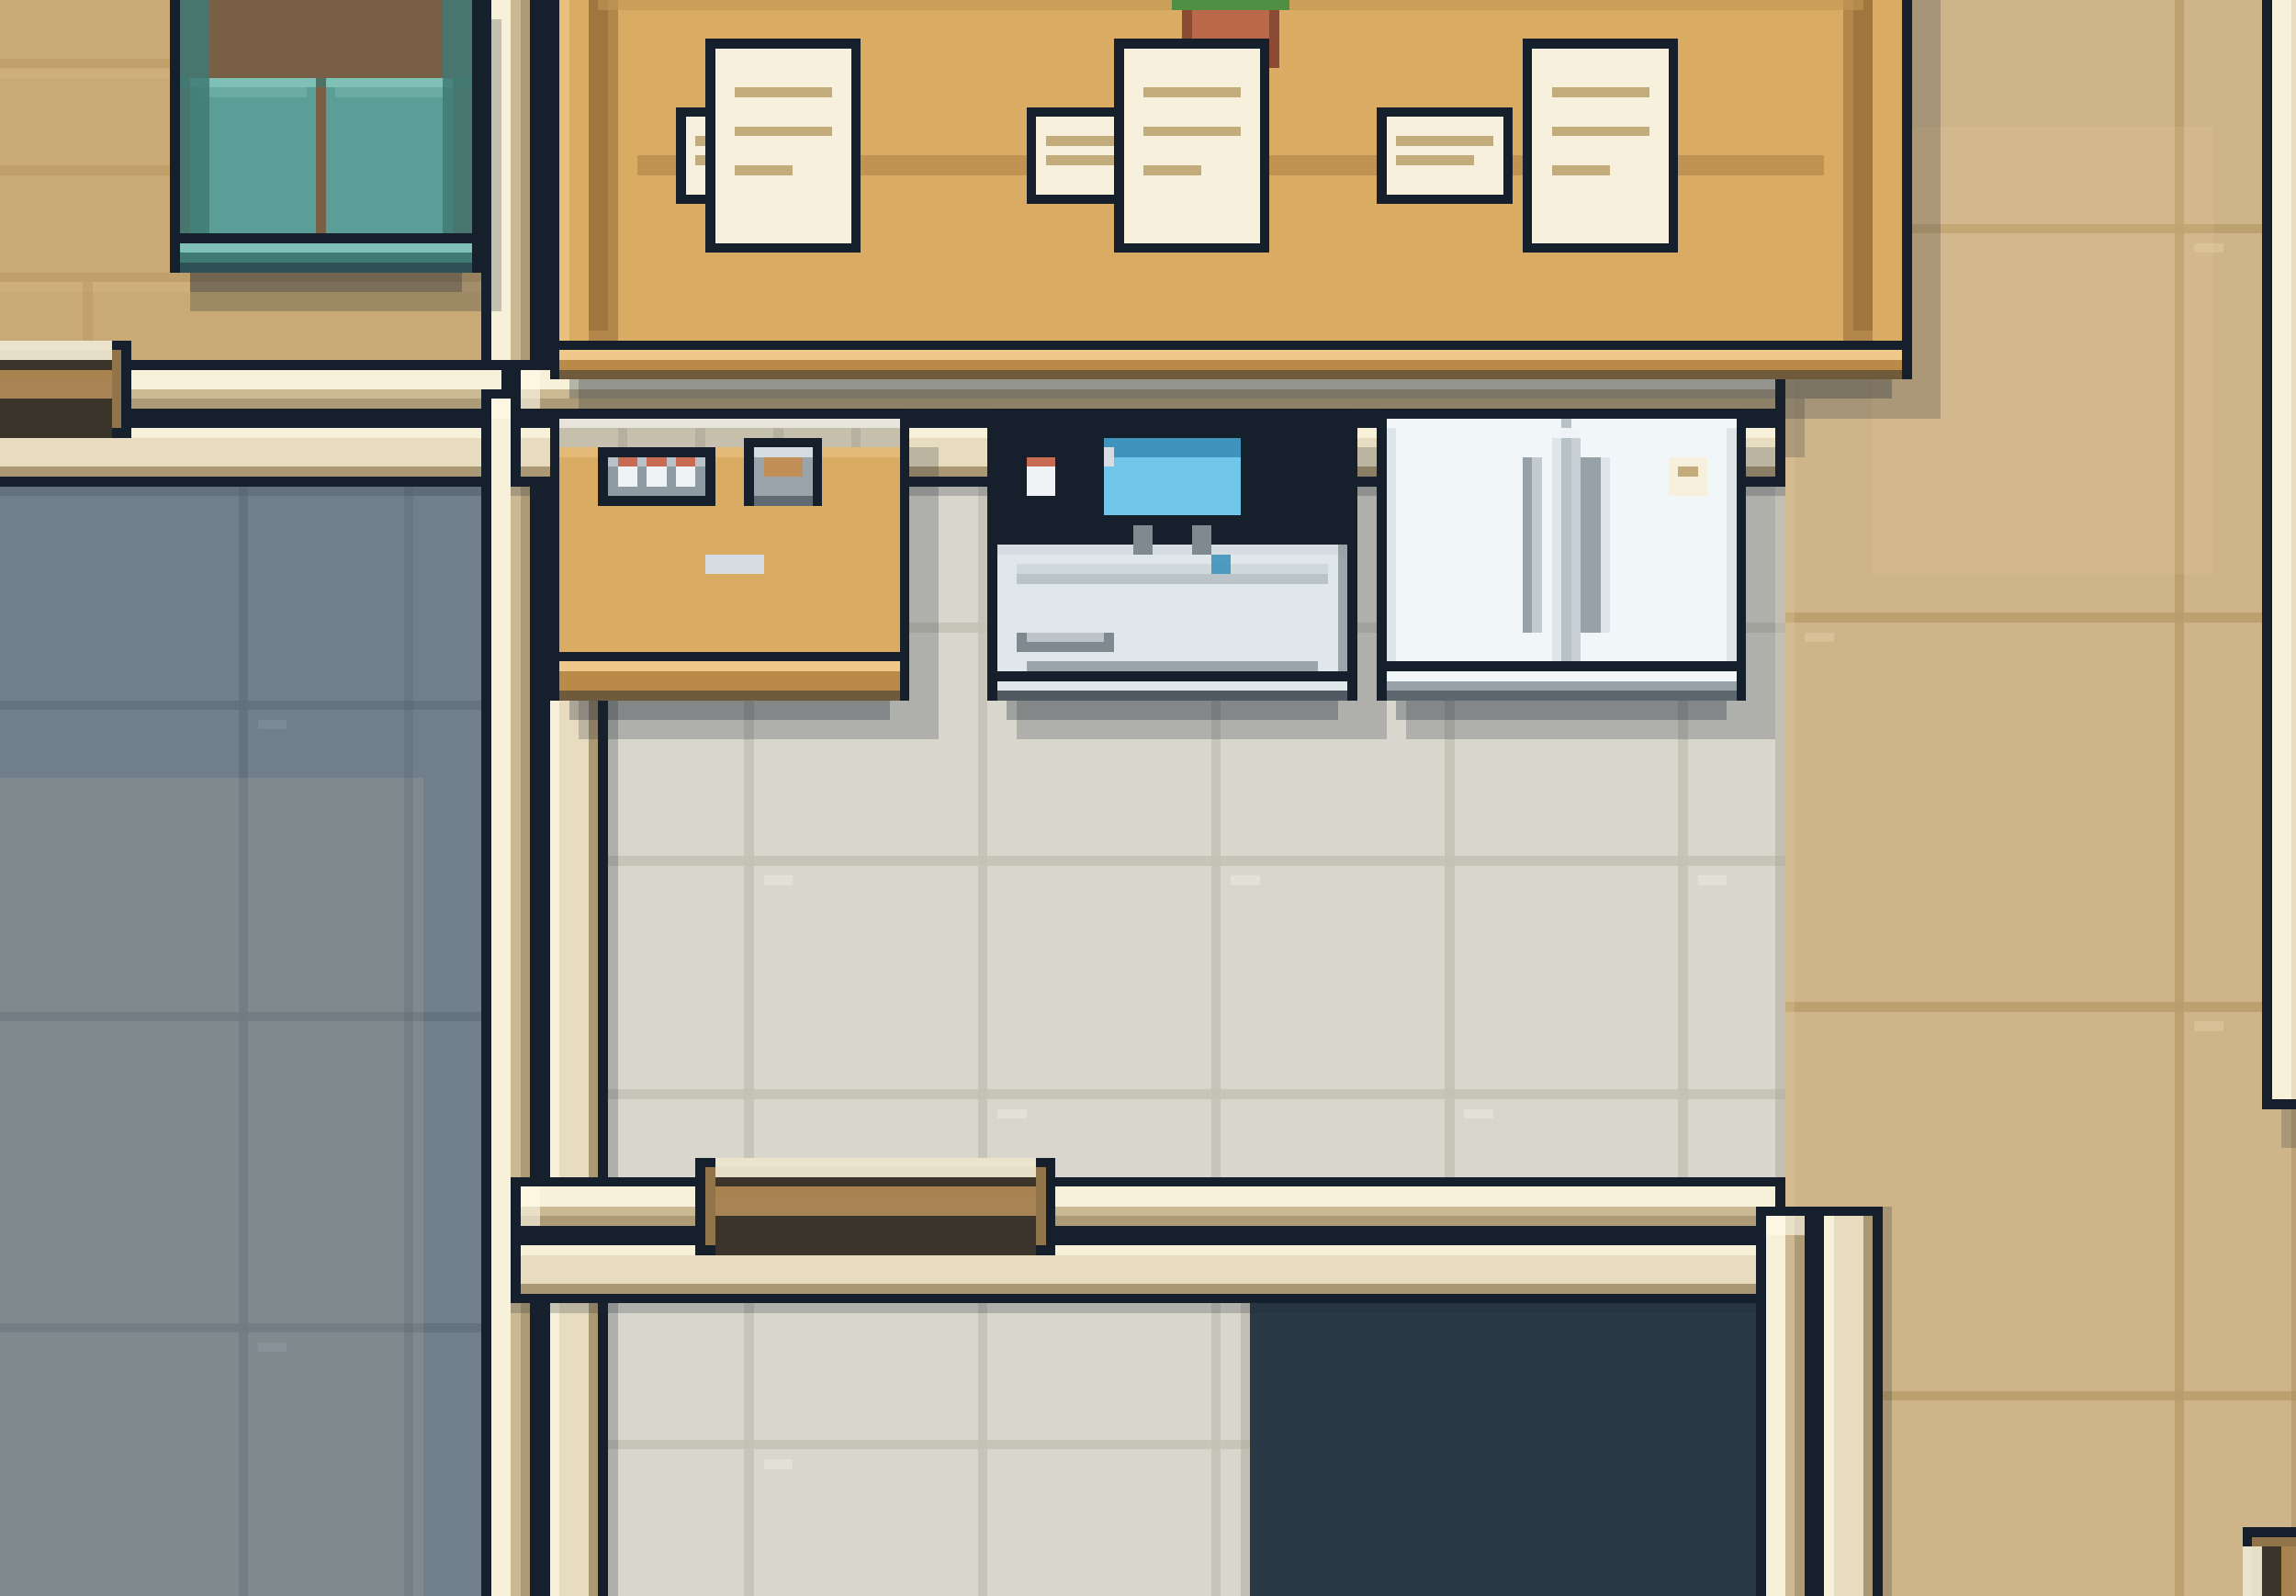
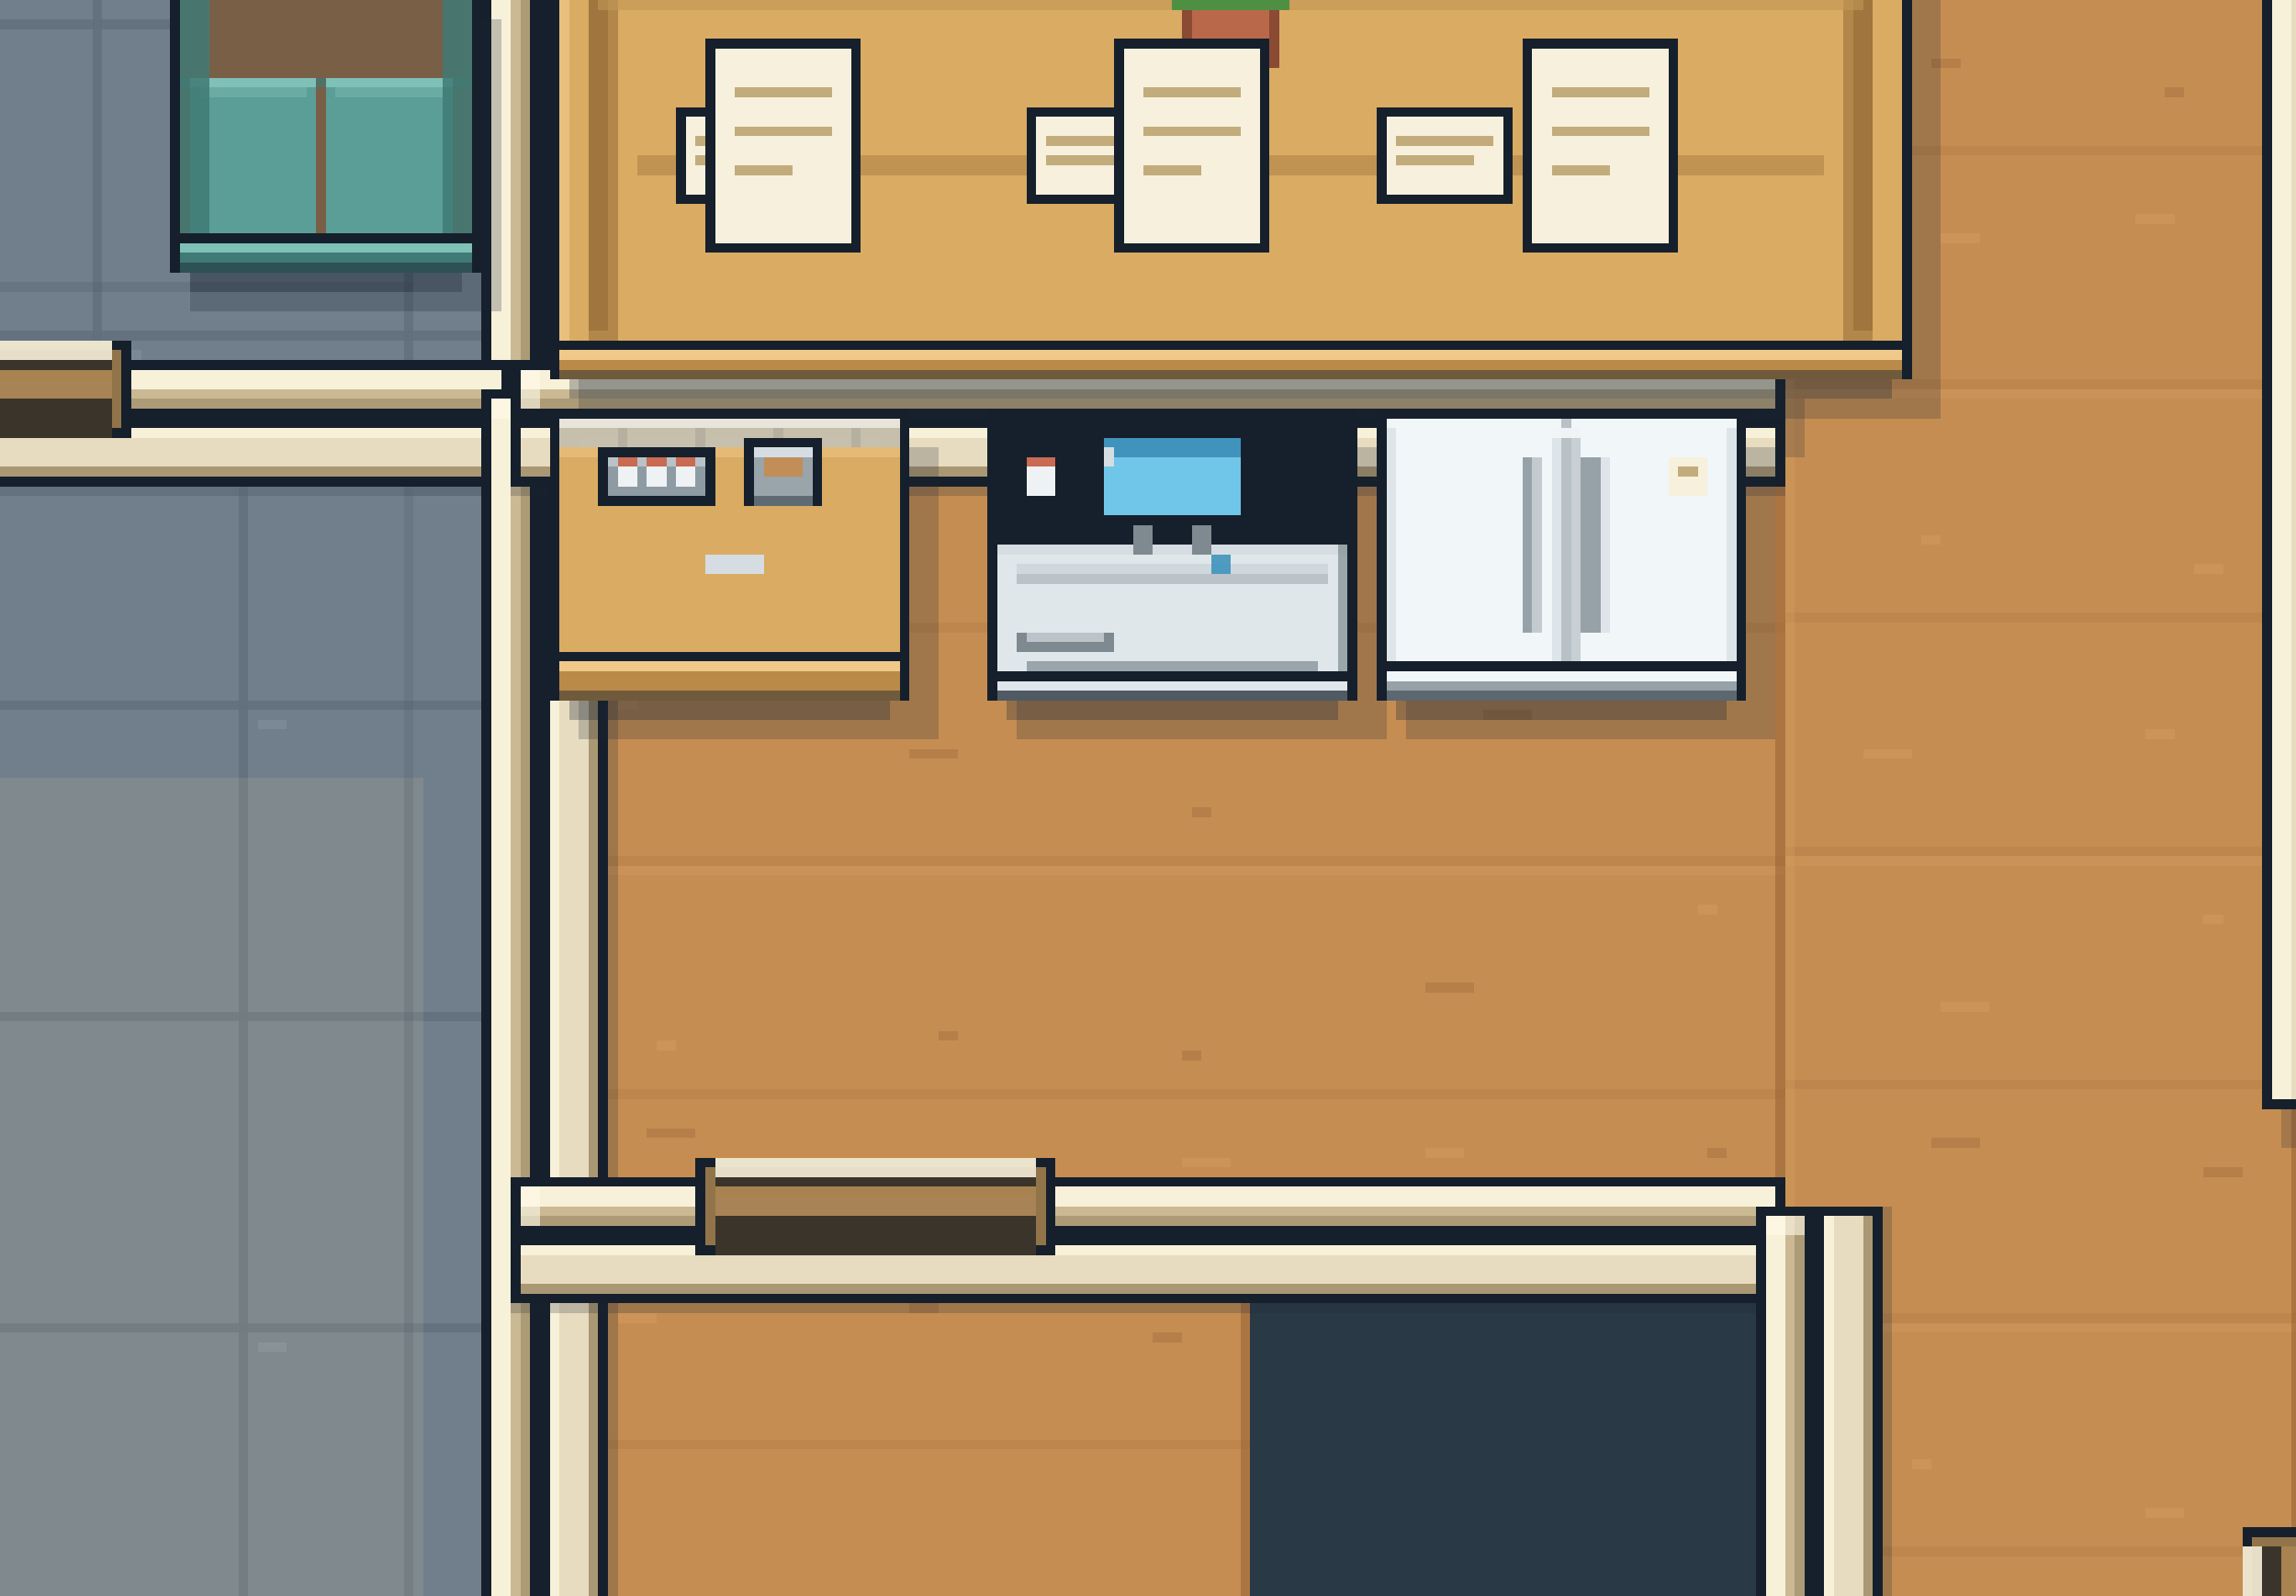
<svg xmlns="http://www.w3.org/2000/svg" width="472" height="328" viewBox="0 0 472 328" shape-rendering="crispEdges" font-family="ui-monospace, SFMono-Regular, Menlo, Consolas, monospace">
  <rect x="-923" y="-702" width="3840" height="1920" fill="#2a3946" />
  <rect x="-655" y="80" width="760" height="1098" fill="#717f8c" />
  <rect x="49" y="80" width="2" height="1098" fill="#61707c" opacity="0.85" />
  <rect x="-655" y="144" width="760" height="2" fill="#61707c" opacity="0.85" />
  <rect x="-655" y="208" width="760" height="2" fill="#61707c" opacity="0.85" />
  <rect x="-655" y="272" width="760" height="2" fill="#61707c" opacity="0.85" />
  <rect x="53" y="148" width="6" height="2" fill="#8694a1" opacity="0.5" />
  <rect x="53" y="276" width="6" height="2" fill="#8694a1" opacity="0.5" />
  <rect x="-655" y="80" width="760" height="2" fill="#8694a1" opacity="0.4" />
  <rect x="103" y="80" width="2" height="1098" fill="#54626e" opacity="0.5" />
  <rect x="-637" y="160" width="724" height="176" fill="#ffdca0" opacity="0.1" />
  <rect x="-635" y="100" width="720" height="2" fill="#8694a1" opacity="0.3" />
  <rect x="83" y="100" width="2" height="1058" fill="#54626e" opacity="0.28" />
-   <rect x="-237" y="-252" width="342" height="332" fill="#c9a976" />
-   <rect x="-237" y="12" width="342" height="2" fill="#b7955f" opacity="0.5" />
-   <rect x="-237" y="14" width="342" height="2" fill="#dcbe8b" opacity="0.26" />
-   <rect x="55" y="14" width="2" height="20" fill="#b7955f" opacity="0.45" />
-   <rect x="-237" y="34" width="342" height="2" fill="#b7955f" opacity="0.5" />
-   <rect x="-237" y="56" width="342" height="2" fill="#b7955f" opacity="0.5" />
-   <rect x="-237" y="58" width="342" height="2" fill="#dcbe8b" opacity="0.26" />
-   <rect x="17" y="58" width="2" height="20" fill="#b7955f" opacity="0.45" />
-   <rect x="41" y="74" width="12" height="2" fill="#a8864f" opacity="0.34" />
-   <rect x="-237" y="78" width="342" height="2" fill="#a8864f" opacity="0.5" />
-   <rect x="103" y="-252" width="2" height="332" fill="#a8864f" opacity="0.5" />
-   <rect x="367" y="-114" width="106" height="580" fill="#cdb489" />
-   <rect x="447" y="-114" width="2" height="580" fill="#b99e6c" opacity="0.85" />
-   <rect x="367" y="46" width="106" height="2" fill="#b99e6c" opacity="0.85" />
-   <rect x="367" y="126" width="106" height="2" fill="#b99e6c" opacity="0.85" />
-   <rect x="367" y="206" width="106" height="2" fill="#b99e6c" opacity="0.85" />
-   <rect x="367" y="286" width="106" height="2" fill="#b99e6c" opacity="0.85" />
-   <rect x="371" y="130" width="6" height="2" fill="#e2cba3" opacity="0.5" />
-   <rect x="371" y="290" width="6" height="2" fill="#e2cba3" opacity="0.5" />
-   <rect x="451" y="50" width="6" height="2" fill="#e2cba3" opacity="0.5" />
-   <rect x="451" y="210" width="6" height="2" fill="#e2cba3" opacity="0.5" />
-   <rect x="367" y="-114" width="2" height="580" fill="#e2cba3" opacity="0.25" />
-   <rect x="471" y="-114" width="2" height="580" fill="#a88c5b" opacity="0.5" />
-   <rect x="385" y="26" width="70" height="92" fill="#ffdca0" opacity="0.1" />
-   <rect x="385" y="26" width="2" height="92" fill="#e6b877" opacity="0.12" />
-   <rect x="105" y="-114" width="262" height="194" fill="#cdb489" />
-   <rect x="185" y="-114" width="2" height="194" fill="#b99e6c" opacity="0.85" />
-   <rect x="265" y="-114" width="2" height="194" fill="#b99e6c" opacity="0.85" />
-   <rect x="345" y="-114" width="2" height="194" fill="#b99e6c" opacity="0.85" />
-   <rect x="105" y="46" width="262" height="2" fill="#b99e6c" opacity="0.85" />
-   <rect x="109" y="50" width="6" height="2" fill="#e2cba3" opacity="0.5" />
-   <rect x="269" y="50" width="6" height="2" fill="#e2cba3" opacity="0.5" />
-   <rect x="105" y="-114" width="2" height="194" fill="#e2cba3" opacity="0.25" />
-   <rect x="105" y="78" width="262" height="2" fill="#a88c5b" opacity="0.5" />
-   <rect x="365" y="-114" width="2" height="194" fill="#a88c5b" opacity="0.5" />
-   <rect x="185" y="-96" width="72" height="158" fill="#ffdca0" opacity="0.1" />
-   <rect x="105" y="80" width="262" height="168" fill="#d9d7cd" />
-   <rect x="153" y="80" width="2" height="168" fill="#c4c1b4" opacity="0.85" />
-   <rect x="201" y="80" width="2" height="168" fill="#c4c1b4" opacity="0.85" />
-   <rect x="249" y="80" width="2" height="168" fill="#c4c1b4" opacity="0.85" />
-   <rect x="297" y="80" width="2" height="168" fill="#c4c1b4" opacity="0.85" />
-   <rect x="345" y="80" width="2" height="168" fill="#c4c1b4" opacity="0.85" />
-   <rect x="105" y="128" width="262" height="2" fill="#c4c1b4" opacity="0.85" />
-   <rect x="105" y="176" width="262" height="2" fill="#c4c1b4" opacity="0.85" />
-   <rect x="105" y="224" width="262" height="2" fill="#c4c1b4" opacity="0.85" />
-   <rect x="109" y="132" width="6" height="2" fill="#eceae2" opacity="0.5" />
-   <rect x="109" y="228" width="6" height="2" fill="#eceae2" opacity="0.5" />
-   <rect x="157" y="84" width="6" height="2" fill="#eceae2" opacity="0.5" />
-   <rect x="157" y="180" width="6" height="2" fill="#eceae2" opacity="0.5" />
-   <rect x="205" y="132" width="6" height="2" fill="#eceae2" opacity="0.5" />
-   <rect x="205" y="228" width="6" height="2" fill="#eceae2" opacity="0.5" />
-   <rect x="253" y="84" width="6" height="2" fill="#eceae2" opacity="0.5" />
-   <rect x="253" y="180" width="6" height="2" fill="#eceae2" opacity="0.5" />
-   <rect x="301" y="132" width="6" height="2" fill="#eceae2" opacity="0.5" />
-   <rect x="301" y="228" width="6" height="2" fill="#eceae2" opacity="0.5" />
-   <rect x="349" y="84" width="6" height="2" fill="#eceae2" opacity="0.5" />
-   <rect x="349" y="180" width="6" height="2" fill="#eceae2" opacity="0.5" />
-   <rect x="105" y="80" width="262" height="2" fill="#eceae2" opacity="0.4" />
-   <rect x="105" y="80" width="2" height="168" fill="#eceae2" opacity="0.25" />
-   <rect x="105" y="246" width="262" height="2" fill="#aeaa9a" opacity="0.5" />
-   <rect x="365" y="80" width="2" height="168" fill="#aeaa9a" opacity="0.5" />
-   <rect x="105" y="248" width="152" height="280" fill="#d9d7cd" />
-   <rect x="153" y="248" width="2" height="280" fill="#c4c1b4" opacity="0.85" />
-   <rect x="201" y="248" width="2" height="280" fill="#c4c1b4" opacity="0.85" />
-   <rect x="249" y="248" width="2" height="280" fill="#c4c1b4" opacity="0.85" />
-   <rect x="105" y="296" width="152" height="2" fill="#c4c1b4" opacity="0.85" />
-   <rect x="109" y="252" width="6" height="2" fill="#eceae2" opacity="0.5" />
-   <rect x="157" y="300" width="6" height="2" fill="#eceae2" opacity="0.5" />
-   <rect x="205" y="252" width="6" height="2" fill="#eceae2" opacity="0.5" />
-   <rect x="105" y="248" width="152" height="2" fill="#eceae2" opacity="0.4" />
-   <rect x="105" y="248" width="2" height="280" fill="#eceae2" opacity="0.25" />
-   <rect x="255" y="248" width="2" height="280" fill="#aeaa9a" opacity="0.5" />
+   <rect x="-237" y="-252" width="342" height="332" fill="#717f8c" />
+   <rect x="19" y="-252" width="2" height="332" fill="#61707c" opacity="0.85" />
+   <rect x="83" y="-252" width="2" height="332" fill="#61707c" opacity="0.85" />
+   <rect x="-237" y="4" width="342" height="2" fill="#61707c" opacity="0.85" />
+   <rect x="-237" y="68" width="342" height="2" fill="#61707c" opacity="0.85" />
+   <rect x="23" y="72" width="6" height="2" fill="#8694a1" opacity="0.5" />
+   <rect x="87" y="8" width="6" height="2" fill="#8694a1" opacity="0.5" />
+   <rect x="-237" y="78" width="342" height="2" fill="#54626e" opacity="0.5" />
+   <rect x="103" y="-252" width="2" height="332" fill="#54626e" opacity="0.5" />
+   <rect x="-217" y="58" width="302" height="2" fill="#54626e" opacity="0.35" />
+   <rect x="83" y="-232" width="2" height="292" fill="#54626e" opacity="0.28" />
+   <rect x="367" y="-114" width="106" height="580" fill="#c58d52" />
+   <rect x="397" y="12" width="6" height="2" fill="#925d32" opacity="0.3" />
+   <rect x="445" y="18" width="4" height="2" fill="#925d32" opacity="0.3" />
+   <rect x="367" y="30" width="106" height="2" fill="#aa713d" opacity="0.26" />
+   <rect x="399" y="48" width="8" height="2" fill="#dda666" opacity="0.3" />
+   <rect x="439" y="44" width="8" height="2" fill="#dda666" opacity="0.3" />
+   <rect x="367" y="78" width="106" height="2" fill="#aa713d" opacity="0.26" />
+   <rect x="367" y="80" width="106" height="2" fill="#dda666" opacity="0.2" />
+   <rect x="395" y="110" width="4" height="2" fill="#dda666" opacity="0.3" />
+   <rect x="451" y="116" width="6" height="2" fill="#dda666" opacity="0.3" />
+   <rect x="367" y="126" width="106" height="2" fill="#aa713d" opacity="0.26" />
+   <rect x="383" y="154" width="10" height="2" fill="#dda666" opacity="0.3" />
+   <rect x="441" y="150" width="6" height="2" fill="#dda666" opacity="0.3" />
+   <rect x="367" y="174" width="106" height="2" fill="#aa713d" opacity="0.26" />
+   <rect x="367" y="176" width="106" height="2" fill="#dda666" opacity="0.2" />
+   <rect x="399" y="206" width="10" height="2" fill="#dda666" opacity="0.3" />
+   <rect x="453" y="188" width="4" height="2" fill="#dda666" opacity="0.3" />
+   <rect x="367" y="222" width="106" height="2" fill="#aa713d" opacity="0.26" />
+   <rect x="397" y="234" width="10" height="2" fill="#925d32" opacity="0.3" />
+   <rect x="453" y="240" width="8" height="2" fill="#925d32" opacity="0.3" />
+   <rect x="367" y="270" width="106" height="2" fill="#aa713d" opacity="0.26" />
+   <rect x="367" y="272" width="106" height="2" fill="#dda666" opacity="0.2" />
+   <rect x="393" y="300" width="4" height="2" fill="#dda666" opacity="0.3" />
+   <rect x="441" y="310" width="8" height="2" fill="#dda666" opacity="0.3" />
+   <rect x="367" y="318" width="106" height="2" fill="#aa713d" opacity="0.26" />
+   <rect x="367" y="-114" width="2" height="580" fill="#dda666" opacity="0.25" />
+   <rect x="471" y="-114" width="2" height="580" fill="#925d32" opacity="0.5" />
+   <rect x="105" y="-114" width="262" height="194" fill="#c58d52" />
+   <rect x="127" y="16" width="8" height="2" fill="#925d32" opacity="0.3" />
+   <rect x="189" y="8" width="10" height="2" fill="#dda666" opacity="0.3" />
+   <rect x="105" y="30" width="262" height="2" fill="#aa713d" opacity="0.26" />
+   <rect x="129" y="52" width="10" height="2" fill="#dda666" opacity="0.3" />
+   <rect x="189" y="58" width="6" height="2" fill="#925d32" opacity="0.3" />
+   <rect x="235" y="42" width="10" height="2" fill="#925d32" opacity="0.3" />
+   <rect x="293" y="44" width="8" height="2" fill="#925d32" opacity="0.3" />
+   <rect x="359" y="38" width="4" height="2" fill="#dda666" opacity="0.3" />
+   <rect x="105" y="-114" width="2" height="194" fill="#dda666" opacity="0.25" />
+   <rect x="105" y="78" width="262" height="2" fill="#925d32" opacity="0.5" />
+   <rect x="365" y="-114" width="2" height="194" fill="#925d32" opacity="0.5" />
+   <rect x="105" y="80" width="262" height="168" fill="#c58d52" />
+   <rect x="105" y="80" width="262" height="2" fill="#aa713d" opacity="0.26" />
+   <rect x="105" y="82" width="262" height="2" fill="#dda666" opacity="0.2" />
+   <rect x="125" y="116" width="4" height="2" fill="#dda666" opacity="0.3" />
+   <rect x="183" y="100" width="4" height="2" fill="#925d32" opacity="0.3" />
+   <rect x="241" y="102" width="4" height="2" fill="#925d32" opacity="0.3" />
+   <rect x="305" y="118" width="6" height="2" fill="#925d32" opacity="0.3" />
+   <rect x="347" y="98" width="6" height="2" fill="#dda666" opacity="0.3" />
+   <rect x="105" y="128" width="262" height="2" fill="#aa713d" opacity="0.26" />
+   <rect x="127" y="144" width="4" height="2" fill="#dda666" opacity="0.3" />
+   <rect x="187" y="154" width="10" height="2" fill="#925d32" opacity="0.3" />
+   <rect x="245" y="166" width="4" height="2" fill="#925d32" opacity="0.3" />
+   <rect x="305" y="146" width="10" height="2" fill="#925d32" opacity="0.3" />
+   <rect x="347" y="142" width="4" height="2" fill="#dda666" opacity="0.3" />
+   <rect x="105" y="176" width="262" height="2" fill="#aa713d" opacity="0.26" />
+   <rect x="105" y="178" width="262" height="2" fill="#dda666" opacity="0.2" />
+   <rect x="135" y="214" width="4" height="2" fill="#dda666" opacity="0.3" />
+   <rect x="193" y="212" width="4" height="2" fill="#925d32" opacity="0.3" />
+   <rect x="243" y="216" width="4" height="2" fill="#925d32" opacity="0.3" />
+   <rect x="293" y="202" width="10" height="2" fill="#925d32" opacity="0.3" />
+   <rect x="349" y="186" width="4" height="2" fill="#dda666" opacity="0.3" />
+   <rect x="105" y="224" width="262" height="2" fill="#aa713d" opacity="0.26" />
+   <rect x="133" y="232" width="10" height="2" fill="#925d32" opacity="0.3" />
+   <rect x="193" y="238" width="10" height="2" fill="#dda666" opacity="0.3" />
+   <rect x="243" y="238" width="10" height="2" fill="#dda666" opacity="0.3" />
+   <rect x="293" y="236" width="8" height="2" fill="#dda666" opacity="0.3" />
+   <rect x="351" y="236" width="4" height="2" fill="#925d32" opacity="0.3" />
+   <rect x="105" y="80" width="262" height="2" fill="#dda666" opacity="0.4" />
+   <rect x="105" y="80" width="2" height="168" fill="#dda666" opacity="0.25" />
+   <rect x="105" y="246" width="262" height="2" fill="#925d32" opacity="0.5" />
+   <rect x="365" y="80" width="2" height="168" fill="#925d32" opacity="0.5" />
+   <rect x="105" y="248" width="152" height="280" fill="#c58d52" />
+   <rect x="105" y="248" width="152" height="2" fill="#aa713d" opacity="0.26" />
+   <rect x="105" y="250" width="152" height="2" fill="#dda666" opacity="0.2" />
+   <rect x="127" y="270" width="8" height="2" fill="#dda666" opacity="0.3" />
+   <rect x="187" y="268" width="6" height="2" fill="#925d32" opacity="0.3" />
+   <rect x="237" y="274" width="6" height="2" fill="#925d32" opacity="0.3" />
+   <rect x="105" y="296" width="152" height="2" fill="#aa713d" opacity="0.26" />
+   <rect x="105" y="248" width="152" height="2" fill="#dda666" opacity="0.4" />
+   <rect x="105" y="248" width="2" height="280" fill="#dda666" opacity="0.25" />
+   <rect x="255" y="248" width="2" height="280" fill="#925d32" opacity="0.5" />
  <rect x="103" y="-244" width="12" height="332" fill="#1b2531" opacity="0.2" />
  <rect x="99" y="-252" width="12" height="332" fill="#16202c" />
  <rect x="101" y="-250" width="8" height="328" fill="#e7dcc0" />
  <rect x="101" y="-250" width="4" height="328" fill="#f8f1d9" />
  <rect x="107" y="-250" width="2" height="328" fill="#a38f6a" opacity="0.85" />
  <rect x="105" y="-250" width="2" height="328" fill="#b59c6e" opacity="0.55" />
  <rect x="111" y="-252" width="14" height="332" fill="#16202c" />
  <rect x="113" y="-250" width="10" height="328" fill="#e7dcc0" />
  <rect x="113" y="-250" width="2" height="328" fill="#f8f1d9" />
  <rect x="121" y="-250" width="2" height="328" fill="#a38f6a" opacity="0.9" />
  <rect x="125" y="-252" width="2" height="332" fill="#1b2531" opacity="0.22" />
  <rect x="-233" y="82" width="342" height="12" fill="#1b2531" opacity="0.2" />
  <rect x="-237" y="74" width="342" height="12" fill="#16202c" />
  <rect x="-235" y="76" width="338" height="8" fill="#e7dcc0" />
  <rect x="-235" y="76" width="338" height="4" fill="#f8f1d9" />
  <rect x="-235" y="82" width="338" height="2" fill="#a38f6a" opacity="0.85" />
  <rect x="-235" y="80" width="338" height="2" fill="#b59c6e" opacity="0.55" />
  <rect x="-237" y="86" width="342" height="14" fill="#16202c" />
  <rect x="-235" y="88" width="338" height="10" fill="#e7dcc0" />
  <rect x="-235" y="88" width="338" height="2" fill="#f8f1d9" />
  <rect x="-235" y="96" width="338" height="2" fill="#a38f6a" opacity="0.9" />
  <rect x="-237" y="100" width="342" height="2" fill="#1b2531" opacity="0.22" />
  <rect x="103" y="88" width="12" height="1098" fill="#1b2531" opacity="0.2" />
  <rect x="99" y="80" width="12" height="1098" fill="#16202c" />
  <rect x="101" y="82" width="8" height="1094" fill="#e7dcc0" />
  <rect x="101" y="82" width="4" height="1094" fill="#f8f1d9" />
  <rect x="107" y="82" width="2" height="1094" fill="#a38f6a" opacity="0.85" />
  <rect x="105" y="82" width="2" height="1094" fill="#b59c6e" opacity="0.55" />
  <rect x="101" y="82" width="8" height="4" fill="#fffaea" opacity="0.6" />
  <rect x="111" y="80" width="14" height="1098" fill="#16202c" />
  <rect x="113" y="82" width="10" height="1094" fill="#e7dcc0" />
  <rect x="113" y="82" width="2" height="1094" fill="#f8f1d9" />
  <rect x="121" y="82" width="2" height="1094" fill="#a38f6a" opacity="0.9" />
  <rect x="125" y="80" width="2" height="1098" fill="#1b2531" opacity="0.22" />
  <rect x="109" y="82" width="262" height="12" fill="#1b2531" opacity="0.2" />
  <rect x="105" y="74" width="262" height="12" fill="#16202c" />
  <rect x="107" y="76" width="258" height="8" fill="#e7dcc0" />
  <rect x="107" y="76" width="258" height="4" fill="#f8f1d9" />
  <rect x="107" y="82" width="258" height="2" fill="#a38f6a" opacity="0.85" />
  <rect x="107" y="80" width="258" height="2" fill="#b59c6e" opacity="0.55" />
  <rect x="107" y="76" width="4" height="8" fill="#fffaea" opacity="0.6" />
  <rect x="105" y="86" width="262" height="14" fill="#16202c" />
  <rect x="107" y="88" width="258" height="10" fill="#e7dcc0" />
  <rect x="107" y="88" width="258" height="2" fill="#f8f1d9" />
  <rect x="107" y="96" width="258" height="2" fill="#a38f6a" opacity="0.9" />
  <rect x="105" y="100" width="262" height="2" fill="#1b2531" opacity="0.22" />
  <rect x="109" y="250" width="262" height="12" fill="#1b2531" opacity="0.2" />
  <rect x="105" y="242" width="262" height="12" fill="#16202c" />
  <rect x="107" y="244" width="258" height="8" fill="#e7dcc0" />
  <rect x="107" y="244" width="258" height="4" fill="#f8f1d9" />
  <rect x="107" y="250" width="258" height="2" fill="#a38f6a" opacity="0.85" />
  <rect x="107" y="248" width="258" height="2" fill="#b59c6e" opacity="0.55" />
  <rect x="107" y="244" width="4" height="8" fill="#fffaea" opacity="0.6" />
  <rect x="105" y="254" width="262" height="14" fill="#16202c" />
  <rect x="107" y="256" width="258" height="10" fill="#e7dcc0" />
  <rect x="107" y="256" width="258" height="2" fill="#f8f1d9" />
  <rect x="107" y="264" width="258" height="2" fill="#a38f6a" opacity="0.9" />
  <rect x="105" y="268" width="262" height="2" fill="#1b2531" opacity="0.22" />
  <rect x="365" y="256" width="12" height="280" fill="#1b2531" opacity="0.2" />
  <rect x="361" y="248" width="12" height="280" fill="#16202c" />
  <rect x="363" y="250" width="8" height="276" fill="#e7dcc0" />
  <rect x="363" y="250" width="4" height="276" fill="#f8f1d9" />
  <rect x="369" y="250" width="2" height="276" fill="#a38f6a" opacity="0.85" />
  <rect x="367" y="250" width="2" height="276" fill="#b59c6e" opacity="0.55" />
  <rect x="363" y="250" width="8" height="4" fill="#fffaea" opacity="0.6" />
  <rect x="373" y="248" width="14" height="280" fill="#16202c" />
  <rect x="375" y="250" width="10" height="276" fill="#e7dcc0" />
  <rect x="375" y="250" width="2" height="276" fill="#f8f1d9" />
  <rect x="383" y="250" width="2" height="276" fill="#a38f6a" opacity="0.9" />
  <rect x="387" y="248" width="2" height="280" fill="#1b2531" opacity="0.22" />
  <rect x="469" y="322" width="14" height="214" fill="#1b2531" opacity="0.2" />
  <rect x="465" y="314" width="14" height="214" fill="#16202c" />
  <rect x="467" y="316" width="10" height="210" fill="#e7dcc0" />
  <rect x="467" y="316" width="4" height="210" fill="#f8f1d9" />
  <rect x="467" y="316" width="10" height="4" fill="#fffaea" opacity="0.6" />
  <rect x="469" y="-108" width="14" height="344" fill="#1b2531" opacity="0.2" />
  <rect x="465" y="-116" width="14" height="344" fill="#16202c" />
  <rect x="467" y="-114" width="10" height="340" fill="#e7dcc0" />
  <rect x="467" y="-114" width="4" height="340" fill="#f8f1d9" />
  <rect x="-163" y="70" width="190" height="20" fill="#3b342a" />
  <rect x="25" y="70" width="2" height="20" fill="#16202c" />
  <rect x="23" y="70" width="2" height="20" fill="#b59c6e" opacity="0.8" />
  <rect x="-161" y="76" width="186" height="6" fill="#a88356" />
  <rect x="-161" y="76" width="186" height="2" fill="#a8834f" opacity="0.9" />
  <rect x="-161" y="70" width="186" height="2" fill="#fffaea" opacity="0.28" />
  <rect x="23" y="70" width="4" height="20" fill="#16202c" />
  <rect x="23" y="72" width="2" height="16" fill="#a8834f" opacity="0.85" />
  <rect x="-159" y="70" width="182" height="4" fill="#f8f1d9" opacity="0.9" />
  <rect x="143" y="238" width="74" height="20" fill="#3b342a" />
  <rect x="143" y="238" width="2" height="20" fill="#16202c" />
  <rect x="215" y="238" width="2" height="20" fill="#16202c" />
  <rect x="145" y="238" width="2" height="20" fill="#b59c6e" opacity="0.8" />
  <rect x="213" y="238" width="2" height="20" fill="#b59c6e" opacity="0.8" />
  <rect x="145" y="244" width="70" height="6" fill="#a88356" />
  <rect x="145" y="244" width="70" height="2" fill="#a8834f" opacity="0.9" />
  <rect x="145" y="238" width="70" height="2" fill="#fffaea" opacity="0.28" />
  <rect x="143" y="238" width="4" height="20" fill="#16202c" />
  <rect x="213" y="238" width="4" height="20" fill="#16202c" />
  <rect x="145" y="240" width="2" height="16" fill="#a8834f" opacity="0.85" />
  <rect x="213" y="240" width="2" height="16" fill="#a8834f" opacity="0.85" />
  <rect x="147" y="238" width="66" height="4" fill="#f8f1d9" opacity="0.9" />
  <rect x="461" y="314" width="22" height="92" fill="#3b342a" />
  <rect x="461" y="314" width="22" height="2" fill="#16202c" />
  <rect x="461" y="316" width="22" height="2" fill="#b59c6e" opacity="0.8" />
  <rect x="469" y="316" width="6" height="88" fill="#a88356" />
  <rect x="469" y="316" width="2" height="88" fill="#a8834f" opacity="0.9" />
  <rect x="461" y="316" width="2" height="88" fill="#fffaea" opacity="0.28" />
  <rect x="461" y="314" width="22" height="4" fill="#16202c" />
  <rect x="463" y="316" width="18" height="2" fill="#a8834f" opacity="0.85" />
  <rect x="461" y="318" width="4" height="84" fill="#f8f1d9" opacity="0.9" />
  <rect x="39" y="4" width="64" height="60" fill="#1b2531" opacity="0.24" />
  <rect x="35" y="-4" width="64" height="60" fill="#16202c" />
  <rect x="37" y="-2" width="60" height="56" fill="#7a5f47" />
  <rect x="37" y="-2" width="60" height="18" fill="#7a5f47" />
  <rect x="37" y="16" width="60" height="2" fill="#3f7a74" opacity="0.7" />
  <rect x="39" y="16" width="26" height="34" fill="#5b9e97" />
  <rect x="39" y="16" width="26" height="2" fill="#7fc0b7" />
  <rect x="41" y="18" width="22" height="2" fill="#7fc0b7" opacity="0.4" />
  <rect x="67" y="16" width="26" height="34" fill="#5b9e97" />
  <rect x="67" y="16" width="26" height="2" fill="#7fc0b7" />
  <rect x="69" y="18" width="22" height="2" fill="#7fc0b7" opacity="0.4" />
  <rect x="37" y="52" width="60" height="2" fill="#3f7a74" opacity="0.6" />
  <rect x="37" y="-2" width="6" height="56" fill="#3f7a74" opacity="0.85" />
  <rect x="91" y="-2" width="6" height="56" fill="#3f7a74" opacity="0.85" />
  <rect x="39" y="52" width="56" height="2" fill="#16202c" opacity="0.4" />
  <rect x="39" y="56" width="56" height="4" fill="#1b2531" opacity="0.3" />
  <rect x="35" y="48" width="64" height="8" fill="#16202c" />
  <rect x="37" y="50" width="60" height="6" fill="#3f7a74" />
  <rect x="37" y="50" width="60" height="2" fill="#7fc0b7" />
  <rect x="37" y="54" width="60" height="2" fill="#16202c" opacity="0.45" />
  <rect x="119" y="-2" width="280" height="88" fill="#1b2531" opacity="0.22" />
  <rect x="113" y="-10" width="280" height="88" fill="#16202c" />
  <rect x="115" y="-8" width="276" height="84" fill="#d9ab63" />
  <rect x="115" y="-8" width="2" height="84" fill="#f0c98a" opacity="0.65" />
  <rect x="115" y="72" width="276" height="4" fill="#a97a3f" />
  <rect x="115" y="74" width="276" height="2" fill="#855c2c" opacity="0.8" />
  <rect x="121" y="-4" width="6" height="76" fill="#855c2c" opacity="0.45" />
  <rect x="379" y="-4" width="6" height="76" fill="#855c2c" opacity="0.45" />
  <rect x="121" y="70" width="264" height="4" fill="#a97a3f" opacity="0.85" />
  <rect x="121" y="0" width="4" height="68" fill="#855c2c" opacity="0.4" />
  <rect x="381" y="0" width="4" height="68" fill="#855c2c" opacity="0.4" />
  <rect x="123" y="0" width="260" height="2" fill="#c19653" opacity="0.6" />
  <rect x="131" y="32" width="244" height="4" fill="#855c2c" opacity="0.3" />
  <rect x="139" y="22" width="28" height="20" fill="#16202c" />
  <rect x="141" y="24" width="24" height="16" fill="#f7f0dc" />
  <rect x="143" y="28" width="20" height="2" fill="#c3ac7c" />
  <rect x="143" y="32" width="16" height="2" fill="#c3ac7c" />
  <rect x="211" y="22" width="28" height="20" fill="#16202c" />
  <rect x="213" y="24" width="24" height="16" fill="#f7f0dc" />
  <rect x="215" y="28" width="20" height="2" fill="#c3ac7c" />
  <rect x="215" y="32" width="16" height="2" fill="#c3ac7c" />
  <rect x="283" y="22" width="28" height="20" fill="#16202c" />
  <rect x="285" y="24" width="24" height="16" fill="#f7f0dc" />
  <rect x="287" y="28" width="20" height="2" fill="#c3ac7c" />
  <rect x="287" y="32" width="16" height="2" fill="#c3ac7c" />
  <rect x="243" y="2" width="20" height="12" fill="#8a4a33" />
  <rect x="245" y="2" width="16" height="10" fill="#b9694a" />
  <rect x="241" y="-8" width="24" height="10" fill="#4f8f43" />
  <rect x="145" y="8" width="32" height="44" fill="#16202c" />
  <rect x="147" y="10" width="28" height="40" fill="#f7f0dc" />
  <rect x="151" y="18" width="20" height="2" fill="#c3ac7c" />
  <rect x="151" y="26" width="20" height="2" fill="#c3ac7c" />
  <rect x="151" y="34" width="12" height="2" fill="#c3ac7c" />
  <rect x="229" y="8" width="32" height="44" fill="#16202c" />
  <rect x="231" y="10" width="28" height="40" fill="#f7f0dc" />
  <rect x="235" y="18" width="20" height="2" fill="#c3ac7c" />
  <rect x="235" y="26" width="20" height="2" fill="#c3ac7c" />
  <rect x="235" y="34" width="12" height="2" fill="#c3ac7c" />
  <rect x="313" y="8" width="32" height="44" fill="#16202c" />
  <rect x="315" y="10" width="28" height="40" fill="#f7f0dc" />
  <rect x="319" y="18" width="20" height="2" fill="#c3ac7c" />
  <rect x="319" y="26" width="20" height="2" fill="#c3ac7c" />
  <rect x="319" y="34" width="12" height="2" fill="#c3ac7c" />
  <rect x="117" y="78" width="272" height="4" fill="#1b2531" opacity="0.3" />
  <rect x="113" y="70" width="280" height="8" fill="#16202c" />
  <rect x="115" y="72" width="276" height="6" fill="#b98a48" />
  <rect x="115" y="72" width="276" height="2" fill="#f0c98a" />
  <rect x="115" y="76" width="276" height="2" fill="#16202c" opacity="0.45" />
  <rect x="119" y="92" width="74" height="60" fill="#1b2531" opacity="0.22" />
  <rect x="113" y="84" width="74" height="60" fill="#16202c" />
  <rect x="115" y="86" width="70" height="56" fill="#d9ab63" />
  <rect x="115" y="86" width="70" height="2" fill="#f0c98a" />
  <rect x="119" y="90" width="62" height="2" fill="#f0c98a" opacity="0.5" />
  <rect x="117" y="138" width="66" height="2" fill="#c19653" opacity="0.7" />
  <rect x="145" y="114" width="12" height="4" fill="#d5dde2" />
  <rect x="115" y="86" width="70" height="6" fill="#c4c1b4" opacity="0.9" />
  <rect x="115" y="86" width="70" height="2" fill="#eceae2" opacity="0.85" />
  <rect x="127" y="88" width="2" height="4" fill="#aeaa9a" opacity="0.7" />
  <rect x="143" y="88" width="2" height="4" fill="#aeaa9a" opacity="0.7" />
  <rect x="159" y="88" width="2" height="4" fill="#aeaa9a" opacity="0.7" />
  <rect x="175" y="88" width="2" height="4" fill="#aeaa9a" opacity="0.7" />
  <rect x="115" y="92" width="70" height="2" fill="#f0c98a" opacity="0.5" />
  <rect x="115" y="136" width="70" height="6" fill="#a97a3f" />
  <rect x="115" y="140" width="70" height="2" fill="#855c2c" opacity="0.85" />
  <rect x="117" y="138" width="66" height="2" fill="#16202c" opacity="0.4" />
  <rect x="123" y="92" width="24" height="12" fill="#16202c" />
  <rect x="125" y="94" width="20" height="8" fill="#8f9ba3" />
  <rect x="125" y="94" width="20" height="2" fill="#c3ccd1" opacity="0.8" />
  <rect x="127" y="94" width="4" height="6" fill="#eef2f4" />
  <rect x="127" y="94" width="4" height="2" fill="#c96a52" />
  <rect x="133" y="94" width="4" height="6" fill="#eef2f4" />
  <rect x="133" y="94" width="4" height="2" fill="#c96a52" />
  <rect x="139" y="94" width="4" height="6" fill="#eef2f4" />
  <rect x="139" y="94" width="4" height="2" fill="#c96a52" />
  <rect x="153" y="90" width="16" height="14" fill="#16202c" />
  <rect x="155" y="92" width="12" height="10" fill="#9aa4ab" />
  <rect x="155" y="92" width="12" height="2" fill="#d5dde2" />
  <rect x="157" y="94" width="8" height="4" fill="#c98b4a" opacity="0.85" />
  <rect x="155" y="102" width="12" height="2" fill="#5f6a72" />
  <rect x="117" y="144" width="66" height="4" fill="#1b2531" opacity="0.3" />
  <rect x="113" y="134" width="74" height="10" fill="#16202c" />
  <rect x="115" y="136" width="70" height="8" fill="#b98a48" />
  <rect x="115" y="136" width="70" height="2" fill="#f0c98a" />
  <rect x="115" y="142" width="70" height="2" fill="#16202c" opacity="0.45" />
  <rect x="209" y="92" width="76" height="60" fill="#1b2531" opacity="0.22" />
  <rect x="203" y="84" width="76" height="60" fill="#16202c" />
  <rect x="205" y="112" width="72" height="30" fill="#dfe7ea" />
  <rect x="205" y="112" width="72" height="2" fill="#d5dde2" />
  <rect x="275" y="112" width="2" height="30" fill="#7f8a90" opacity="0.7" />
  <rect x="225" y="88" width="32" height="20" fill="#16202c" />
  <rect x="227" y="90" width="28" height="16" fill="#6fc6e8" />
  <rect x="227" y="90" width="28" height="4" fill="#3f93bd" />
  <rect x="227" y="92" width="2" height="4" fill="#d5dde2" />
  <rect x="233" y="108" width="4" height="6" fill="#7f8a90" />
  <rect x="245" y="108" width="4" height="6" fill="#7f8a90" />
  <rect x="209" y="116" width="64" height="4" fill="#b9c3c8" />
  <rect x="209" y="116" width="64" height="2" fill="#d5dde2" opacity="0.8" />
  <rect x="211" y="136" width="60" height="4" fill="#9aa4ab" />
  <rect x="209" y="130" width="20" height="4" fill="#5f6a72" opacity="0.75" />
  <rect x="211" y="130" width="16" height="2" fill="#d5dde2" opacity="0.7" />
  <rect x="249" y="114" width="4" height="4" fill="#3f93bd" opacity="0.9" />
  <rect x="209" y="92" width="10" height="12" fill="#16202c" />
  <rect x="211" y="94" width="6" height="8" fill="#eef2f4" />
  <rect x="211" y="94" width="6" height="2" fill="#c96a52" />
  <rect x="207" y="140" width="68" height="2" fill="#16202c" opacity="0.5" />
  <rect x="207" y="144" width="68" height="4" fill="#1b2531" opacity="0.3" />
  <rect x="203" y="138" width="76" height="6" fill="#16202c" />
  <rect x="205" y="140" width="72" height="4" fill="#7f8a90" />
  <rect x="205" y="140" width="72" height="2" fill="#dfe7ea" />
  <rect x="205" y="142" width="72" height="2" fill="#16202c" opacity="0.45" />
  <rect x="289" y="92" width="76" height="60" fill="#1b2531" opacity="0.22" />
  <rect x="283" y="84" width="76" height="60" fill="#16202c" />
  <rect x="285" y="86" width="72" height="56" fill="#dde5e9" />
  <rect x="285" y="86" width="72" height="2" fill="#f1f6f8" />
  <rect x="287" y="88" width="32" height="52" fill="#f1f6f8" />
  <rect x="323" y="88" width="32" height="52" fill="#f1f6f8" />
  <rect x="321" y="86" width="2" height="56" fill="#b7c1c6" />
  <rect x="313" y="94" width="4" height="36" fill="#96a2a8" />
  <rect x="325" y="94" width="4" height="36" fill="#96a2a8" />
  <rect x="315" y="94" width="2" height="36" fill="#d5dde2" opacity="0.7" />
  <rect x="329" y="94" width="2" height="36" fill="#d5dde2" opacity="0.7" />
  <rect x="323" y="88" width="2" height="52" fill="#b7c1c6" opacity="0.7" />
  <rect x="289" y="90" width="26" height="2" fill="#f1f6f8" opacity="1" />
  <rect x="343" y="94" width="8" height="8" fill="#f7f0dc" />
  <rect x="345" y="96" width="4" height="2" fill="#c3ac7c" />
  <rect x="287" y="88" width="68" height="2" fill="#f1f6f8" opacity="0.95" />
  <rect x="287" y="138" width="68" height="4" fill="#16202c" opacity="0.45" />
  <rect x="287" y="144" width="68" height="4" fill="#1b2531" opacity="0.3" />
  <rect x="283" y="136" width="76" height="8" fill="#16202c" />
  <rect x="285" y="138" width="72" height="6" fill="#96a2a8" />
  <rect x="285" y="138" width="72" height="2" fill="#f1f6f8" />
  <rect x="285" y="142" width="72" height="2" fill="#16202c" opacity="0.45" />
</svg>
